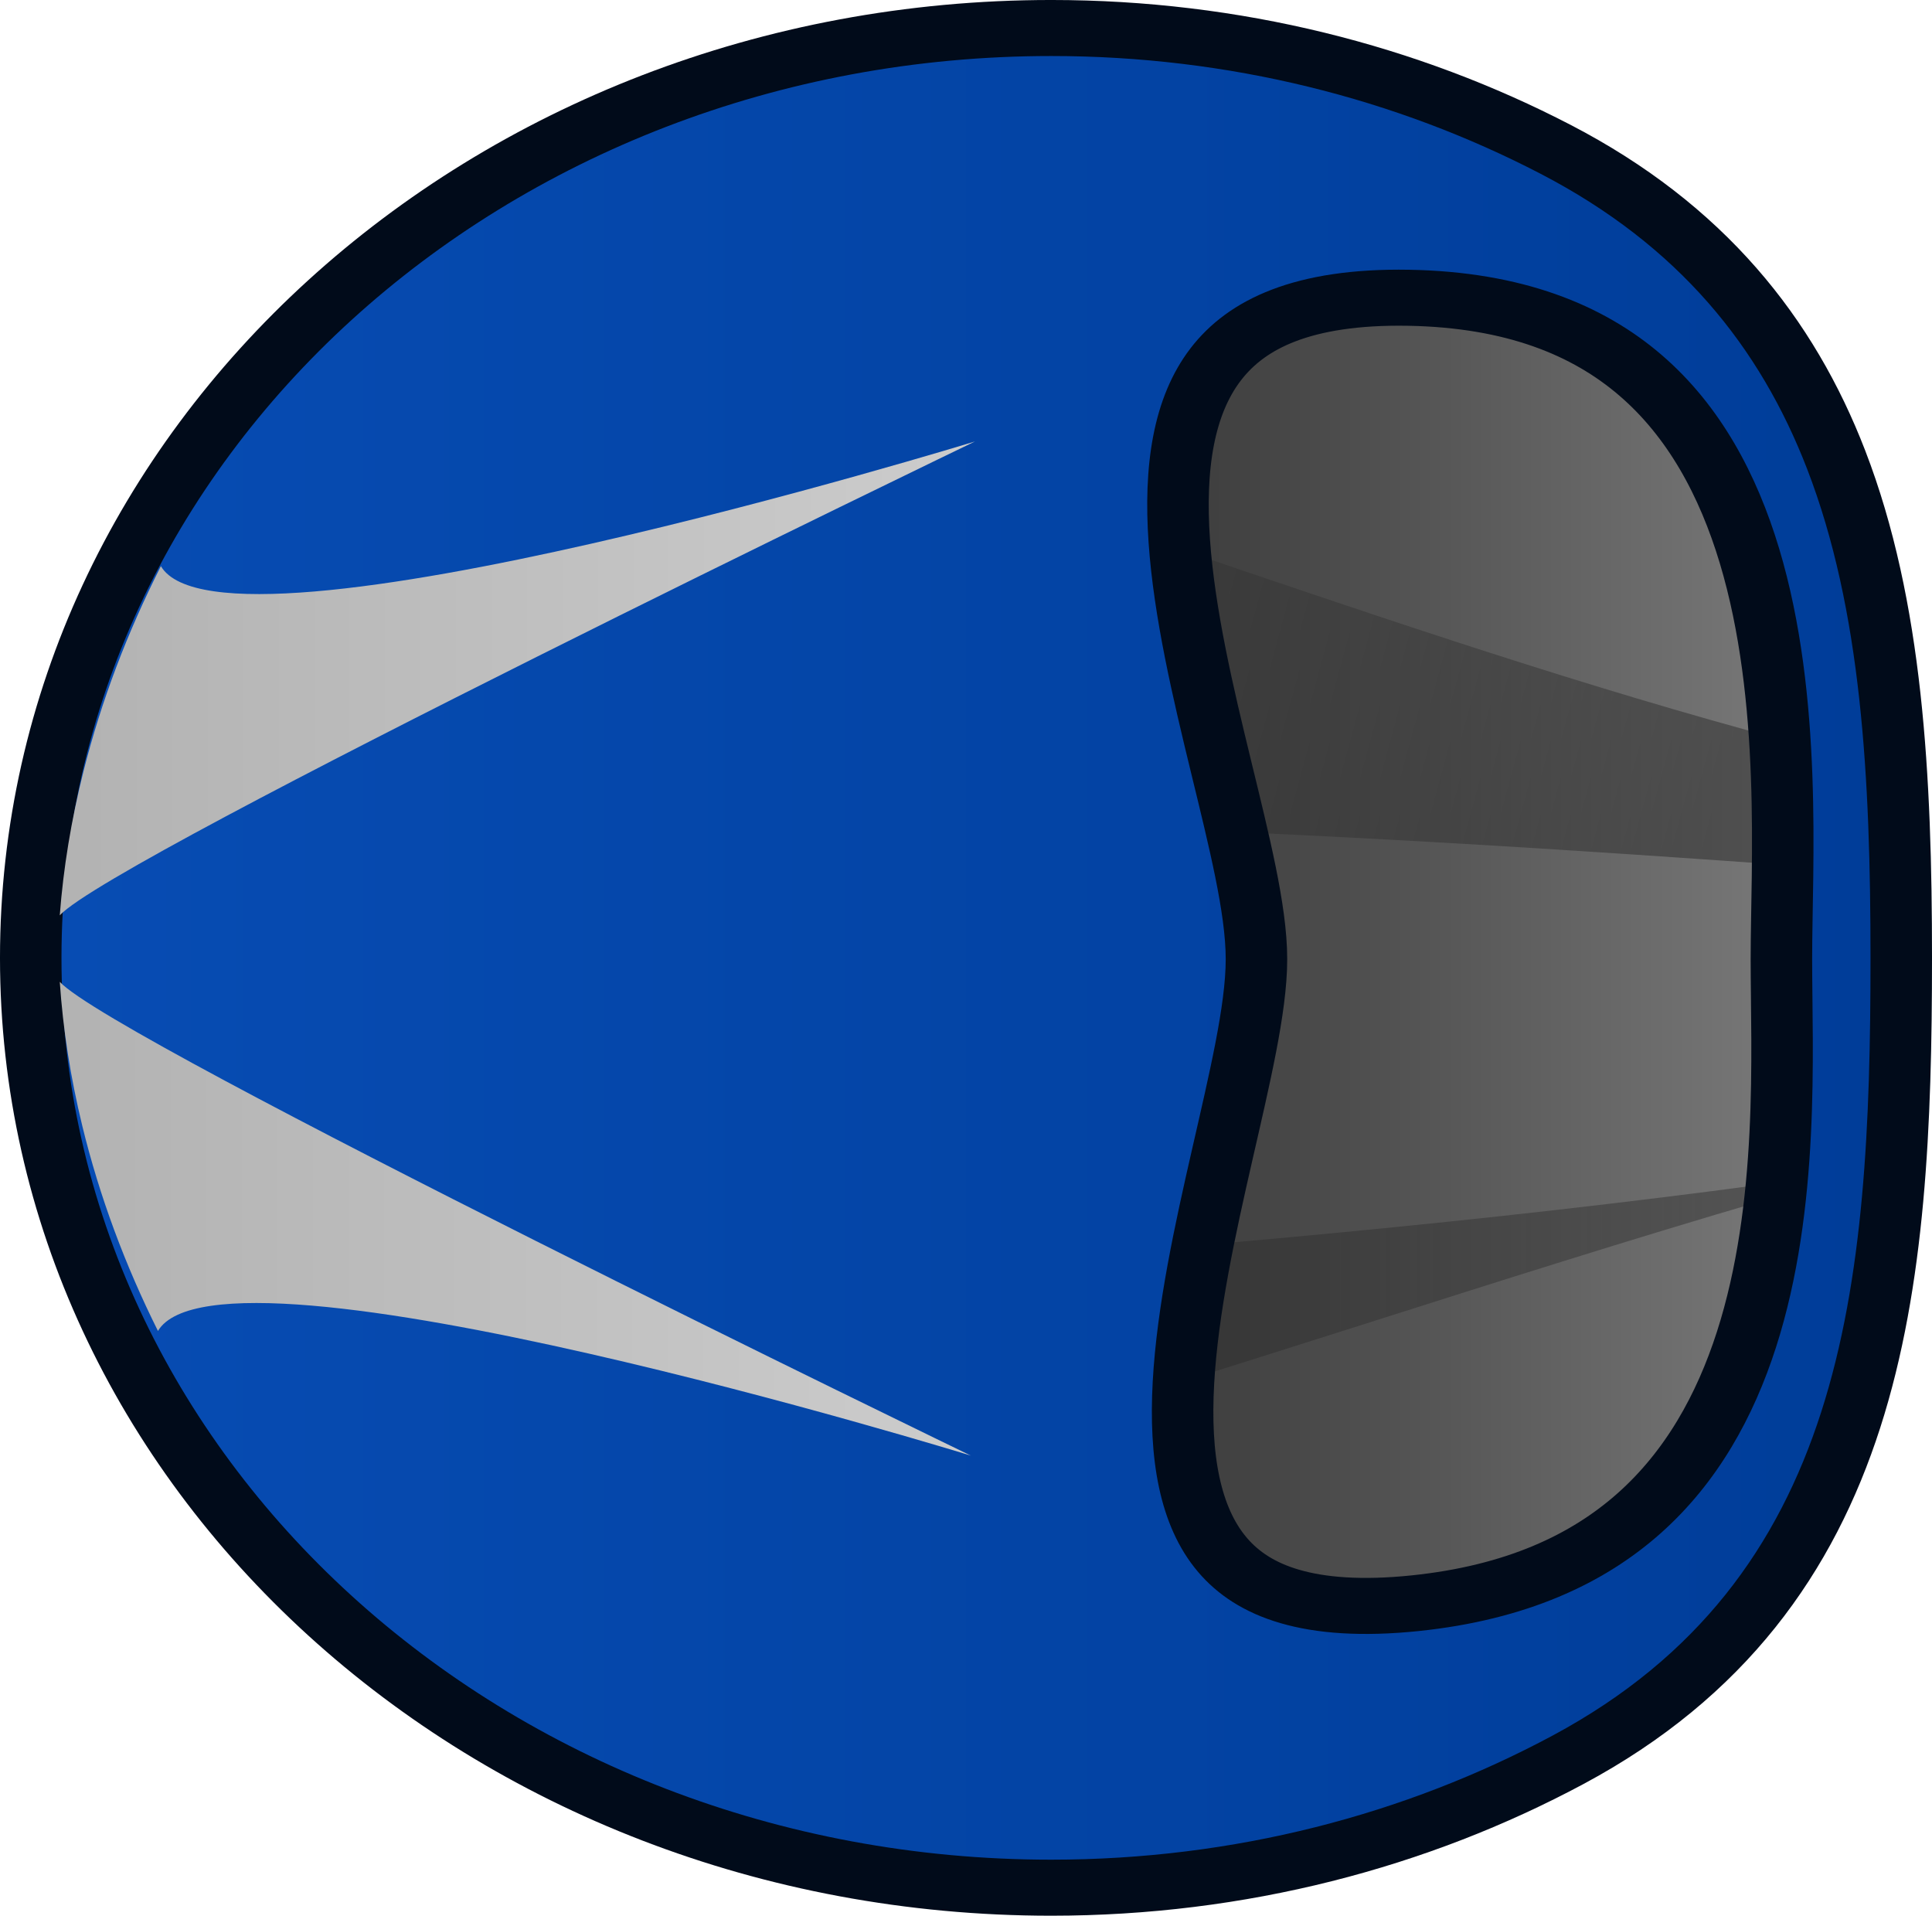
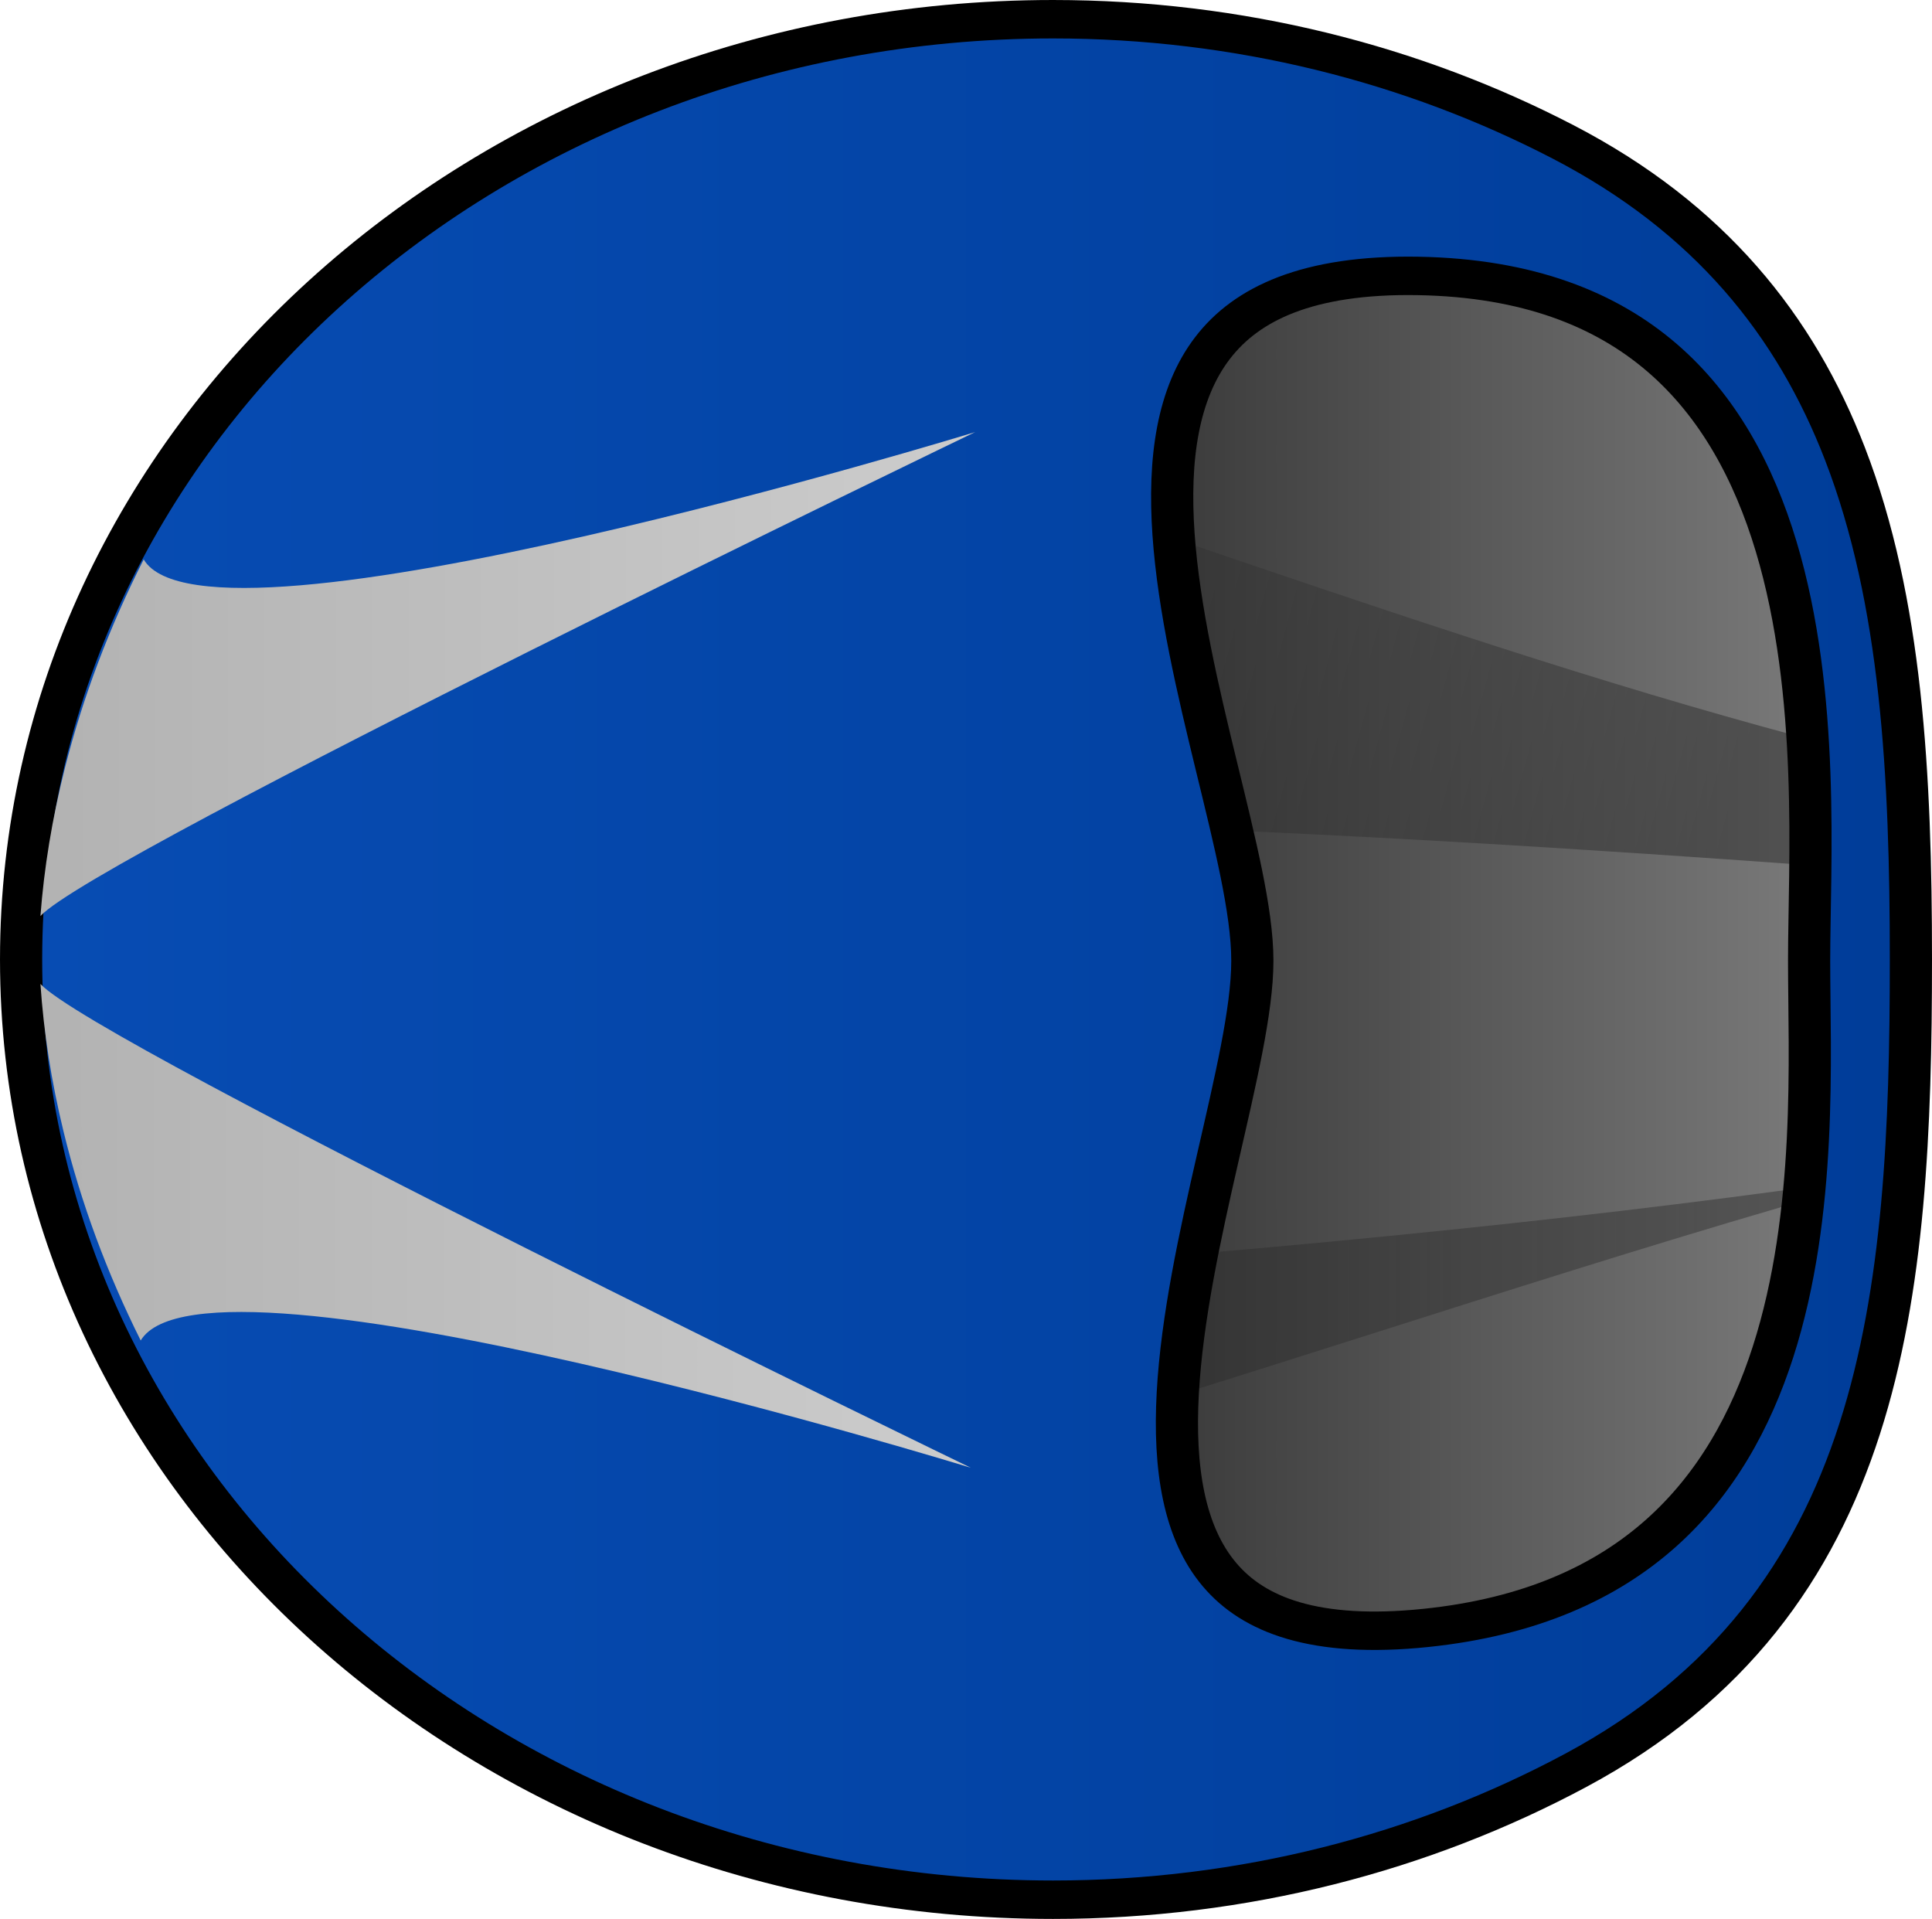
- <svg xmlns="http://www.w3.org/2000/svg" xmlns:xlink="http://www.w3.org/1999/xlink" version="1.1" width="164.599" height="163.191" viewBox="0 0 164.599 163.191" id="svg21" xml:space="preserve">
+ <svg xmlns="http://www.w3.org/2000/svg" xmlns:xlink="http://www.w3.org/1999/xlink" version="1.1" width="120.87" height="120.044" viewBox="0 0 120.87 120.044" id="svg21" xml:space="preserve">
  <defs id="defs12">
    <linearGradient x1="240.325" y1="183.09" x2="240.325" y2="203.09" gradientUnits="userSpaceOnUse" id="color-1">
      <stop offset="0" stop-color="#ffffff" stop-opacity="0.251" id="stop1" />
      <stop offset="1" stop-color="#ffffff" stop-opacity="0.102" id="stop2" />
    </linearGradient>
    <linearGradient x1="240.325" y1="183.09" x2="240.325" y2="203.09" gradientUnits="userSpaceOnUse" id="color-2">
      <stop offset="0" stop-color="#ffffff" stop-opacity="0.251" id="stop3" />
      <stop offset="1" stop-color="#ffffff" stop-opacity="0.102" id="stop4" />
    </linearGradient>
    <linearGradient x1="240.325" y1="183.09" x2="240.325" y2="203.09" gradientUnits="userSpaceOnUse" id="color-3">
      <stop offset="0" stop-color="#000000" stop-opacity="0.8" id="stop5" />
      <stop offset="1" stop-color="#000000" stop-opacity="0.502" id="stop6" />
    </linearGradient>
    <linearGradient x1="240" y1="156.304" x2="240" y2="203.696" gradientUnits="userSpaceOnUse" id="color-4">
      <stop offset="0" stop-color="#074cb3" id="stop7" />
      <stop offset="1" stop-color="#003d99" id="stop8" />
    </linearGradient>
    <linearGradient x1="235.169" y1="156.849" x2="235.169" y2="204.241" gradientUnits="userSpaceOnUse" id="color-5">
      <stop offset="0" stop-color="#b3b3b3" id="stop9" />
      <stop offset="1" stop-color="#e6e6e6" id="stop10" />
    </linearGradient>
    <linearGradient x1="245.366" y1="156.881" x2="245.366" y2="204.273" gradientUnits="userSpaceOnUse" id="color-6">
      <stop offset="0" stop-color="#b3b3b3" id="stop11" />
      <stop offset="1" stop-color="#e6e6e6" id="stop12" />
    </linearGradient>
    <linearGradient x1="240" y1="150.774" x2="240" y2="184.714" gradientUnits="userSpaceOnUse" id="color-7" gradientTransform="matrix(0.8971819,0,0,0.8971819,21.81132,15.39949)">
      <stop offset="0" stop-color="#4d3108" id="stop13" />
      <stop offset="1" stop-color="#331f00" id="stop14" />
    </linearGradient>
    <linearGradient x1="240" y1="150.374" x2="240" y2="186.34" gradientUnits="userSpaceOnUse" id="color-6-0">
      <stop offset="0" stop-color="#261700" id="stop11-9" />
      <stop offset="1" stop-color="#0d0800" id="stop12-4" />
    </linearGradient>
    <linearGradient xlink:href="#linearGradient73" id="linearGradient77" x1="237.269" y1="190.193" x2="233.794" y2="204.184" gradientUnits="userSpaceOnUse" gradientTransform="translate(-4.968596,-3.510656)" />
    <linearGradient id="linearGradient73">
      <stop style="stop-color:#000000;stop-opacity:0.57;" offset="0" id="stop75" />
      <stop style="stop-color:#000000;stop-opacity:0.18;" offset="1" id="stop76" />
    </linearGradient>
    <linearGradient xlink:href="#linearGradient73" id="linearGradient80" x1="167.704" y1="99.752" x2="230.364" y2="99.752" gradientUnits="userSpaceOnUse" gradientTransform="matrix(0,0.3636426,-0.3375155,0,280.768,121.898)" />
  </defs>
-   <g transform="matrix(0,-2.962827,3.252061,0,-503.0715,792.674)" id="g21">
+   <g transform="matrix(0,-2.22212,2.439046,0,-378.5933,593.3306)" id="g21">
    <g stroke-width="0" stroke-miterlimit="10" id="g20">
      <g id="g19">
        <g id="g72" style="display:inline;fill:#6b6b6b;fill-opacity:0.57" transform="matrix(-1,0,0,-1.00227,477.3682,386.9512)">
          <path d="m 232.747,204.118 c -3.205,0.057 -5.923,-0.095 -8.218,-0.419 0.55,-1.403 1.092,-2.809 1.619,-4.221 1.901,-5.095 3.766,-10.15 5.245,-15.353 0.441,-0.004 0.893,-0.006 1.354,-0.007 0.701,-9.7e-4 1.377,0.002 2.03,0.009 -0.528,6.542 -0.983,13.144 -1.211,19.689 -2e-4,0.095 -4.7e-4,0.189 -7.9e-4,0.284 -0.269,0.007 -0.542,0.013 -0.818,0.018 z" fill="url(#color-2)" stroke="#312817" id="path13" style="display:inline;fill:url(#linearGradient77);fill-opacity:0.57;stroke:none;stroke-width:1" />
          <path d="m 243.483,182.884 c 2.183,7.167 4.861,14.228 7.201,21.306 0.022,0.065 0.043,0.131 0.065,0.197 -1.304,0.52 -2.84,0.951 -4.641,1.283 -0.021,-0.251 -0.043,-0.502 -0.064,-0.753 -0.636,-7.401 -1.413,-14.743 -2.59,-22.033 0.01,3.7e-4 0.02,0.001 0.03,0.001 z" fill="url(#color-1)" stroke="#312817" id="path12" style="fill:url(#linearGradient80);stroke:none;stroke-width:1.087" />
        </g>
        <path d="m 260.039,193.09 c 0,5.523 -3.684,9.714 -19.714,10 -15.743,0.281 -19.714,-4.477 -19.714,-10 0,-5.523 -4.895,-9.966 19.714,-10 23.742,-0.033 19.714,4.477 19.714,10 z" fill="url(#color-3)" stroke="#312817" id="path14" style="display:inline;fill:url(#color-3)" />
        <g stroke="#000000" id="g18">
-           <path d="m 214.071,182.233 c 0,-14.32 11.609,-25.929 25.929,-25.929 14.32,0 25.929,11.609 25.929,25.929 0,4.663 -1.231,9.039 -3.385,12.819 -2.069,3.63 -4.989,5.752 -8.489,6.984 -4.049,1.425 -8.875,1.66 -14.055,1.66 -9.527,0 -17.854,-0.672 -22.361,-8.329 -2.267,-3.852 -3.568,-8.341 -3.568,-13.135 z m 25.893,19.934 c 5.281,0 19.596,1.214 19.82,-10.562 0.224,-11.79 -14.539,-4.801 -19.82,-4.801 -5.281,0 -20.665,-6.783 -19.32,5.051 1.276,11.224 14.039,10.312 19.32,10.312 z" fill="url(#color-4)" id="path16" style="fill:url(#color-4);stroke:#010b1a;stroke-width:3.222;stroke-dasharray:none;stroke-opacity:1;paint-order:markers stroke fill" />
+           <path d="m 214.071,182.233 c 0,-14.32 11.609,-25.929 25.929,-25.929 14.32,0 25.929,11.609 25.929,25.929 0,4.663 -1.231,9.039 -3.385,12.819 -2.069,3.63 -4.989,5.752 -8.489,6.984 -4.049,1.425 -8.875,1.66 -14.055,1.66 -9.527,0 -17.854,-0.672 -22.361,-8.329 -2.267,-3.852 -3.568,-8.341 -3.568,-13.135 z m 25.893,19.934 c 5.281,0 19.596,1.214 19.82,-10.562 0.224,-11.79 -14.539,-4.801 -19.82,-4.801 -5.281,0 -20.665,-6.783 -19.32,5.051 1.276,11.224 14.039,10.312 19.32,10.312 z" fill="url(#color-4)" id="path16" style="fill:url(#color-4);stroke:#000000;stroke-width:2.164;stroke-dasharray:none;stroke-opacity:1;paint-order:markers stroke fill" />
          <path d="m 225.688,180.13 c 0,0 6.639,-19.634 3.585,-21.299 1.894,-0.861 3.868,-1.532 5.896,-1.982 1.41,-0.313 2.794,-0.507 4.142,-0.59 -1.682,1.394 -13.624,23.871 -13.624,23.871 z" fill="url(#color-5)" id="path17" style="fill:url(#color-5)" />
          <path d="m 241.224,156.259 c 1.349,0.093 2.733,0.298 4.142,0.622 2.028,0.466 4.002,1.152 5.896,2.027 -3.054,1.642 3.585,21.327 3.585,21.327 0,0 -11.942,-22.569 -13.624,-23.976 z" fill="url(#color-6)" id="path18" style="fill:url(#color-6)" />
        </g>
      </g>
    </g>
  </g>
</svg>
